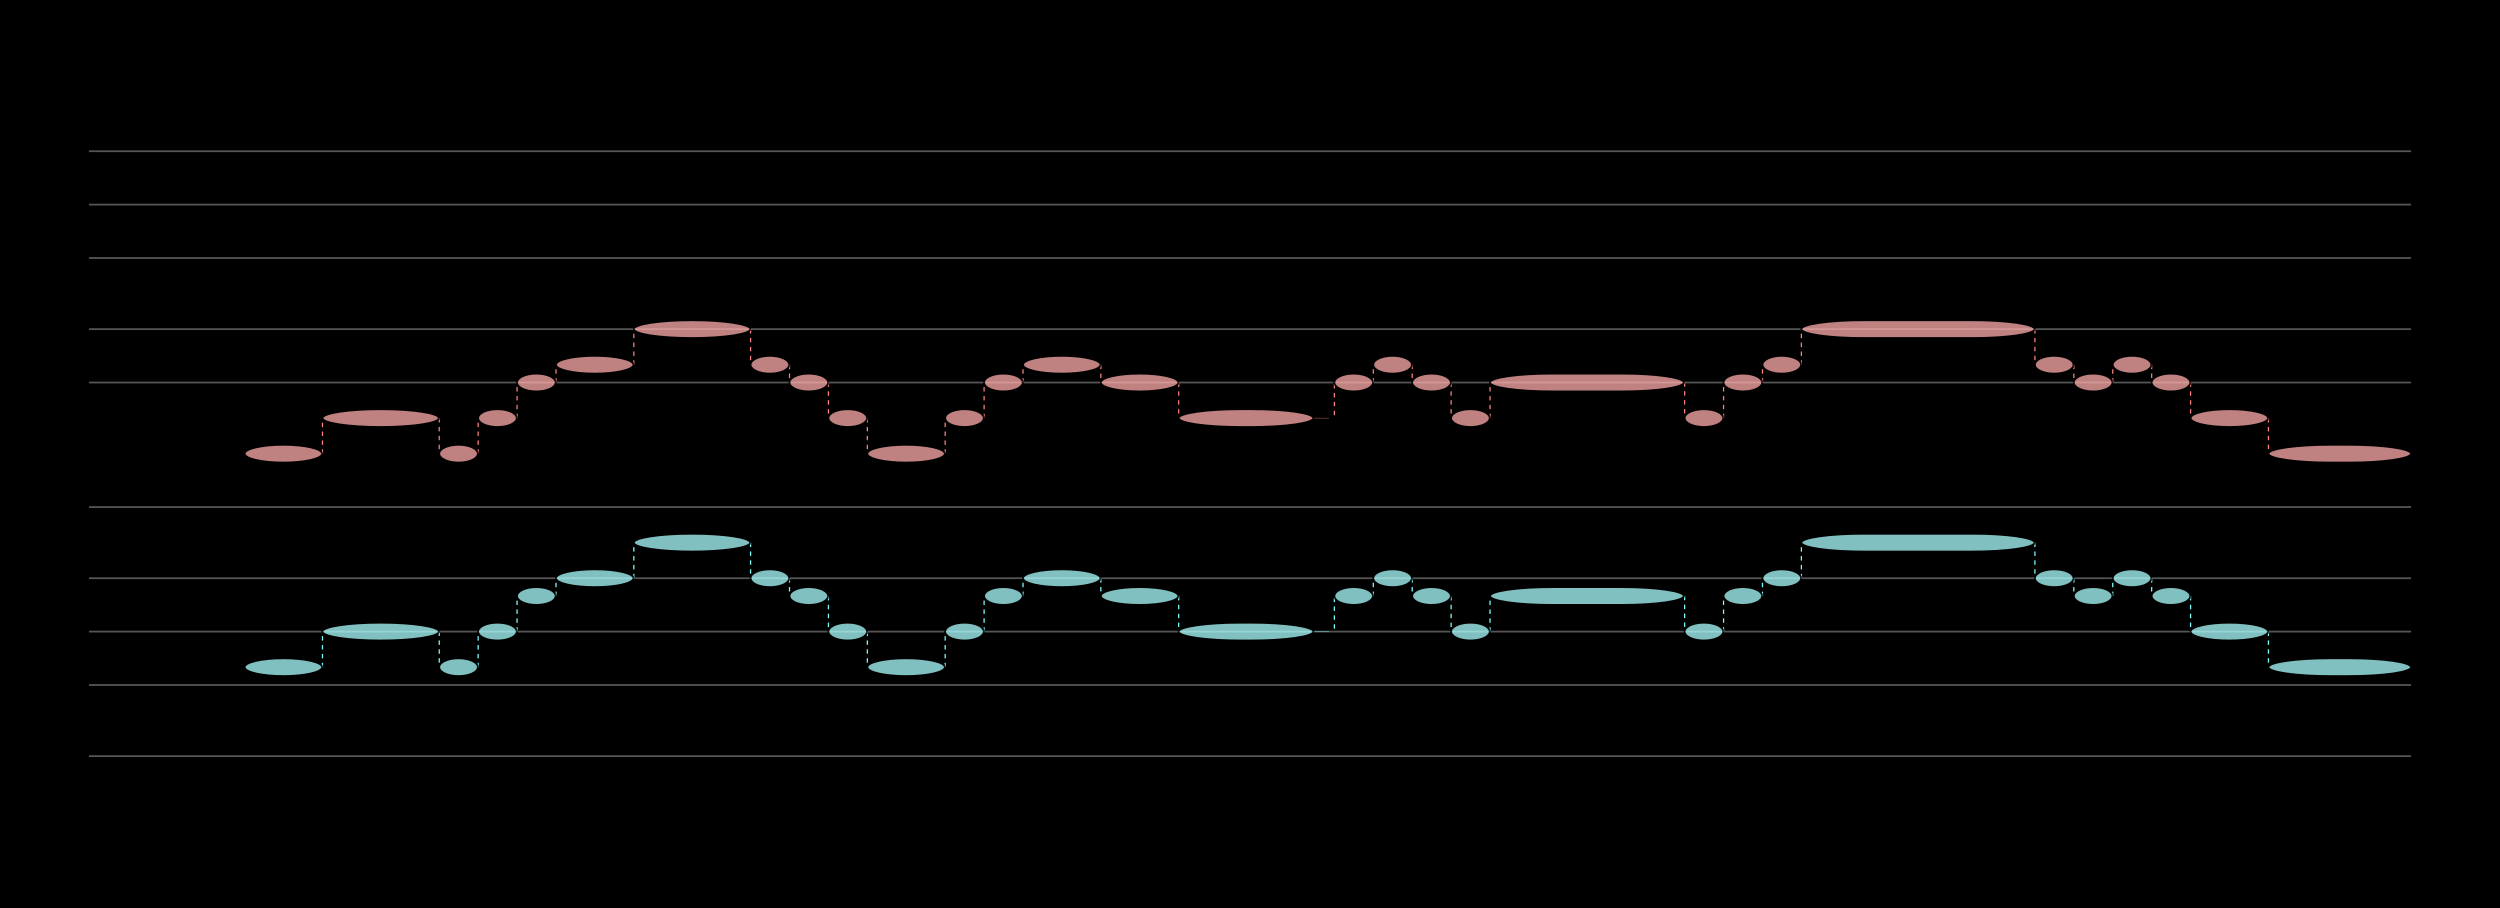
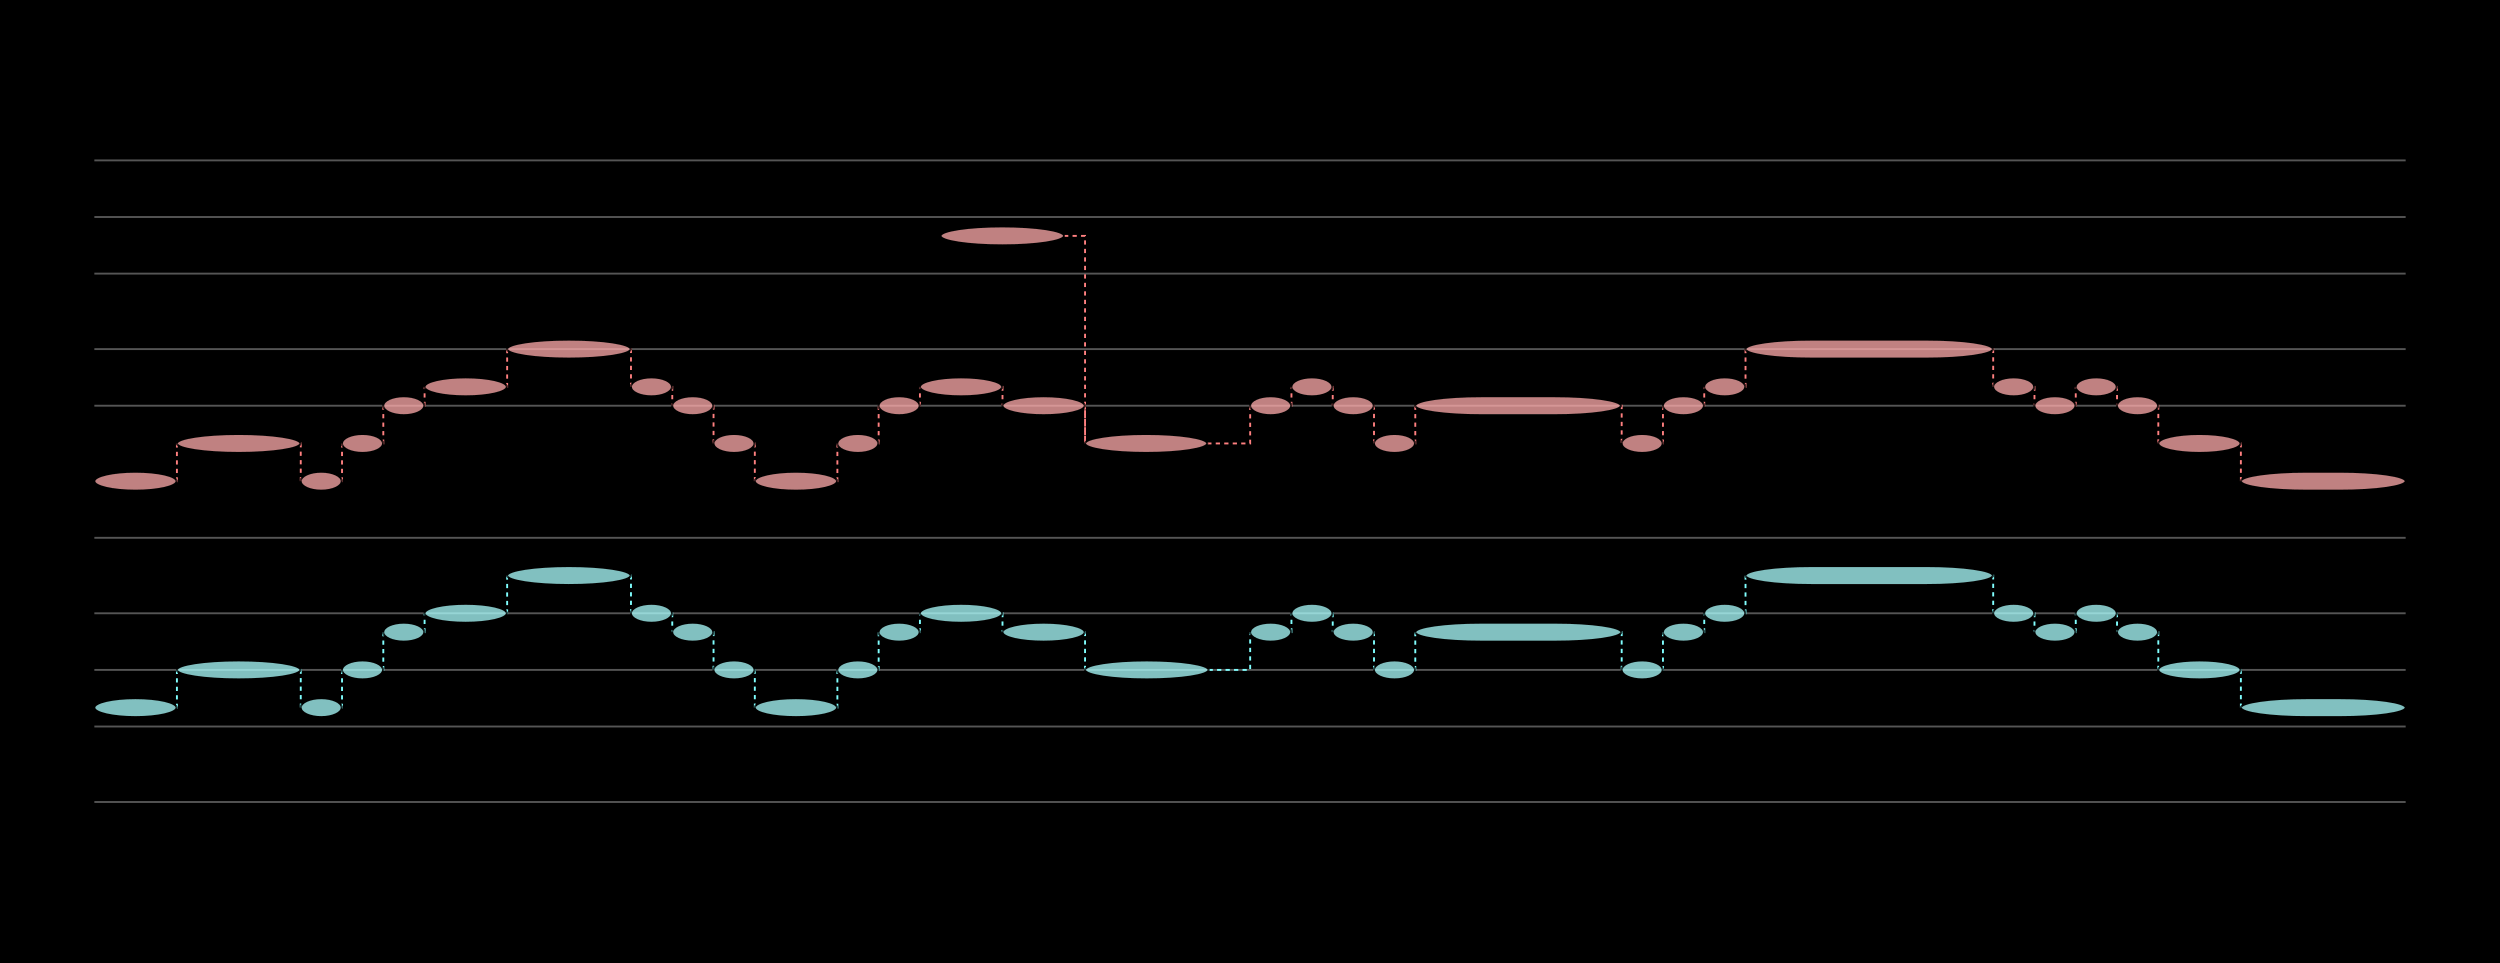
- <svg xmlns="http://www.w3.org/2000/svg" version="1.1" viewPort="0 40 37.29 41" viewBox="-50 -50 1405.16 510" width="1405.16" height="510">
+ <svg xmlns="http://www.w3.org/2000/svg" version="1.1" viewPort="0 40 34.995 41" viewBox="-50 -50 1324.82 510" width="1324.82" height="510">
  <filter id="constantOpacity">
    <feComponentTransfer>
      <feFuncA type="table" tableValues="0 .5 .5" />
    </feComponentTransfer>
  </filter>
  <rect class="background" x="-500%" y="-500%" width="1000%" height="1000%" style="fill:black" />
  <g transform="scale(35, -10) translate(0, -81)">
    <g class="staff-lines" stroke-width="0.1" stroke="#555555">
-       <path d="M0 64.5 L37.29 64.5" />
-       <path d="M0 67.5 L37.29 67.5" />
-       <path d="M0 71.5 L37.29 71.5" />
-       <path d="M0 74.5 L37.29 74.5" />
-       <path d="M0 77.5 L37.29 77.5" />
-       <path d="M0 43.5 L37.29 43.5" />
-       <path d="M0 47.5 L37.29 47.5" />
-       <path d="M0 50.5 L37.29 50.5" />
-       <path d="M0 53.5 L37.29 53.5" />
-       <path d="M0 57.5 L37.29 57.5" />
+       <path d="M0 64.5 L34.995 64.5" />
+       <path d="M0 67.5 L34.995 67.5" />
+       <path d="M0 71.5 L34.995 71.5" />
+       <path d="M0 74.5 L34.995 74.5" />
+       <path d="M0 77.5 L34.995 77.5" />
+       <path d="M0 43.5 L34.995 43.5" />
+       <path d="M0 47.5 L34.995 47.5" />
+       <path d="M0 50.5 L34.995 50.5" />
+       <path d="M0 53.5 L34.995 53.5" />
+       <path d="M0 57.5 L34.995 57.5" />
    </g>
    <g style="stroke-width:1; stroke:black;">
-       <g class="note-lines track-2" fill="none" stroke="hsl(180, 100%, 75%)" stroke-dasharray="0.25" stroke-width="0.02">
-         <path d=" M3.745 48.5 L3.75 48.5 L3.75 50.5" />
-         <path d=" M5.62 50.5 L5.625 50.5 L5.625 48.5" />
-         <path d=" M6.245 48.5 L6.25 48.5 L6.25 50.5" />
-         <path d=" M6.87 50.5 L6.875 50.5 L6.875 52.5" />
-         <path d=" M7.495 52.5 L7.5 52.5 L7.5 53.5" />
-         <path d=" M8.745 53.5 L8.75 53.5 L8.75 55.5" />
-         <path d=" M10.62 55.5 L10.625 55.5 L10.625 53.5" />
-         <path d=" M11.245 53.5 L11.25 53.5 L11.25 52.5" />
-         <path d=" M11.87 52.5 L11.875 52.5 L11.875 50.5" />
-         <path d=" M12.495 50.5 L12.5 50.5 L12.5 48.5" />
-         <path d=" M13.745 48.5 L13.75 48.5 L13.75 50.5" />
-         <path d=" M14.37 50.5 L14.375 50.5 L14.375 52.5" />
-         <path d=" M14.995 52.5 L15 52.5 L15 53.5" />
-         <path d=" M16.245 53.5 L16.25 53.5 L16.25 52.5" />
-         <path d=" M17.495 52.5 L17.5 52.5 L17.5 50.5" />
-         <path d=" M19.663 50.5 L20 50.5 L20 52.5" />
-         <path d=" M20.62 52.5 L20.625 52.5 L20.625 53.5" />
-         <path d=" M21.245 53.5 L21.25 53.5 L21.25 52.5" />
-         <path d=" M21.87 52.5 L21.875 52.5 L21.875 50.5" />
-         <path d=" M22.495 50.5 L22.5 50.5 L22.5 52.5" />
-         <path d=" M25.612 52.5 L25.625 52.5 L25.625 50.5" />
-         <path d=" M26.245 50.5 L26.25 50.5 L26.25 52.5" />
-         <path d=" M26.87 52.5 L26.875 52.5 L26.875 53.5" />
-         <path d=" M27.495 53.5 L27.5 53.5 L27.5 55.5" />
-         <path d=" M31.245 55.5 L31.25 55.5 L31.25 53.5" />
-         <path d=" M31.87 53.5 L31.875 53.5 L31.875 52.5" />
-         <path d=" M32.495 52.5 L32.5 52.5 L32.5 53.5" />
-         <path d=" M33.12 53.5 L33.125 53.5 L33.125 52.5" />
-         <path d=" M33.745 52.5 L33.75 52.5 L33.75 50.5" />
-         <path d=" M34.995 50.5 L35 50.5 L35 48.5" />
-       </g>
-       <g class="note-lines track-1" fill="none" stroke="hsl(0, 100%, 75%)" stroke-dasharray="0.25" stroke-width="0.02">
-         <path d=" M3.745 60.5 L3.75 60.5 L3.75 62.5" />
-         <path d=" M5.62 62.5 L5.625 62.5 L5.625 60.5" />
-         <path d=" M6.245 60.5 L6.25 60.5 L6.25 62.5" />
-         <path d=" M6.87 62.5 L6.875 62.5 L6.875 64.5" />
-         <path d=" M7.495 64.5 L7.5 64.5 L7.5 65.5" />
-         <path d=" M8.745 65.5 L8.75 65.5 L8.75 67.5" />
-         <path d=" M10.62 67.5 L10.625 67.5 L10.625 65.5" />
-         <path d=" M11.245 65.5 L11.25 65.5 L11.25 64.5" />
-         <path d=" M11.87 64.5 L11.875 64.5 L11.875 62.5" />
-         <path d=" M12.495 62.5 L12.5 62.5 L12.5 60.5" />
-         <path d=" M13.745 60.5 L13.75 60.5 L13.75 62.5" />
-         <path d=" M14.37 62.5 L14.375 62.5 L14.375 64.5" />
-         <path d=" M14.995 64.5 L15 64.5 L15 65.5" />
-         <path d=" M16.245 65.5 L16.25 65.5 L16.25 64.5" />
-         <path d=" M17.495 64.5 L17.5 64.5 L17.5 62.5" />
-         <path d=" M19.663 62.5 L20 62.5 L20 64.5" />
-         <path d=" M20.62 64.5 L20.625 64.5 L20.625 65.5" />
-         <path d=" M21.245 65.5 L21.25 65.5 L21.25 64.5" />
-         <path d=" M21.87 64.5 L21.875 64.5 L21.875 62.5" />
-         <path d=" M22.495 62.5 L22.5 62.5 L22.5 64.5" />
-         <path d=" M25.612 64.5 L25.625 64.5 L25.625 62.5" />
-         <path d=" M26.245 62.5 L26.25 62.5 L26.25 64.5" />
-         <path d=" M26.87 64.5 L26.875 64.5 L26.875 65.5" />
-         <path d=" M27.495 65.5 L27.5 65.5 L27.5 67.5" />
-         <path d=" M31.245 67.5 L31.25 67.5 L31.25 65.5" />
-         <path d=" M31.87 65.5 L31.875 65.5 L31.875 64.5" />
-         <path d=" M32.495 64.5 L32.5 64.5 L32.5 65.5" />
-         <path d=" M33.12 65.5 L33.125 65.5 L33.125 64.5" />
-         <path d=" M33.745 64.5 L33.75 64.5 L33.75 62.5" />
-         <path d=" M34.995 62.5 L35 62.5 L35 60.5" />
+       <g class="note-lines track-2" fill="none" stroke="hsl(180, 100%, 75%)" stroke-dasharray="2.25" stroke-width="1">
+         <path vector-effect="non-scaling-stroke" d=" M1.245 48.5 L1.25 48.5 L1.25 50.5" />
+         <path vector-effect="non-scaling-stroke" d=" M3.12 50.5 L3.125 50.5 L3.125 48.5" />
+         <path vector-effect="non-scaling-stroke" d=" M3.745 48.5 L3.75 48.5 L3.75 50.5" />
+         <path vector-effect="non-scaling-stroke" d=" M4.37 50.5 L4.375 50.5 L4.375 52.5" />
+         <path vector-effect="non-scaling-stroke" d=" M4.995 52.5 L5 52.5 L5 53.5" />
+         <path vector-effect="non-scaling-stroke" d=" M6.245 53.5 L6.25 53.5 L6.25 55.5" />
+         <path vector-effect="non-scaling-stroke" d=" M8.12 55.5 L8.125 55.5 L8.125 53.5" />
+         <path vector-effect="non-scaling-stroke" d=" M8.745 53.5 L8.75 53.5 L8.75 52.5" />
+         <path vector-effect="non-scaling-stroke" d=" M9.37 52.5 L9.375 52.5 L9.375 50.5" />
+         <path vector-effect="non-scaling-stroke" d=" M9.995 50.5 L10 50.5 L10 48.5" />
+         <path vector-effect="non-scaling-stroke" d=" M11.245 48.5 L11.25 48.5 L11.25 50.5" />
+         <path vector-effect="non-scaling-stroke" d=" M11.87 50.5 L11.875 50.5 L11.875 52.5" />
+         <path vector-effect="non-scaling-stroke" d=" M12.495 52.5 L12.5 52.5 L12.5 53.5" />
+         <path vector-effect="non-scaling-stroke" d=" M13.745 53.5 L13.75 53.5 L13.75 52.5" />
+         <path vector-effect="non-scaling-stroke" d=" M14.995 52.5 L15 52.5 L15 50.5" />
+         <path vector-effect="non-scaling-stroke" d=" M16.87 50.5 L17.5 50.5 L17.5 52.5" />
+         <path vector-effect="non-scaling-stroke" d=" M18.12 52.5 L18.125 52.5 L18.125 53.5" />
+         <path vector-effect="non-scaling-stroke" d=" M18.745 53.5 L18.75 53.5 L18.75 52.5" />
+         <path vector-effect="non-scaling-stroke" d=" M19.37 52.5 L19.375 52.5 L19.375 50.5" />
+         <path vector-effect="non-scaling-stroke" d=" M19.995 50.5 L20 50.5 L20 52.5" />
+         <path vector-effect="non-scaling-stroke" d=" M23.12 52.5 L23.125 52.5 L23.125 50.5" />
+         <path vector-effect="non-scaling-stroke" d=" M23.745 50.5 L23.75 50.5 L23.75 52.5" />
+         <path vector-effect="non-scaling-stroke" d=" M24.37 52.5 L24.375 52.5 L24.375 53.5" />
+         <path vector-effect="non-scaling-stroke" d=" M24.995 53.5 L25 53.5 L25 55.5" />
+         <path vector-effect="non-scaling-stroke" d=" M28.745 55.5 L28.75 55.5 L28.75 53.5" />
+         <path vector-effect="non-scaling-stroke" d=" M29.37 53.5 L29.375 53.5 L29.375 52.5" />
+         <path vector-effect="non-scaling-stroke" d=" M29.995 52.5 L30 52.5 L30 53.5" />
+         <path vector-effect="non-scaling-stroke" d=" M30.62 53.5 L30.625 53.5 L30.625 52.5" />
+         <path vector-effect="non-scaling-stroke" d=" M31.245 52.5 L31.25 52.5 L31.25 50.5" />
+         <path vector-effect="non-scaling-stroke" d=" M32.495 50.5 L32.5 50.5 L32.5 48.5" />
+       </g>
+       <g class="note-lines track-1" fill="none" stroke="hsl(0, 100%, 75%)" stroke-dasharray="2.25" stroke-width="1">
+         <path vector-effect="non-scaling-stroke" d=" M1.245 60.5 L1.25 60.5 L1.25 62.5" />
+         <path vector-effect="non-scaling-stroke" d=" M3.12 62.5 L3.125 62.5 L3.125 60.5" />
+         <path vector-effect="non-scaling-stroke" d=" M3.745 60.5 L3.75 60.5 L3.75 62.5" />
+         <path vector-effect="non-scaling-stroke" d=" M4.37 62.5 L4.375 62.5 L4.375 64.5" />
+         <path vector-effect="non-scaling-stroke" d=" M4.995 64.5 L5 64.5 L5 65.5" />
+         <path vector-effect="non-scaling-stroke" d=" M6.245 65.5 L6.25 65.5 L6.25 67.5" />
+         <path vector-effect="non-scaling-stroke" d=" M8.12 67.5 L8.125 67.5 L8.125 65.5" />
+         <path vector-effect="non-scaling-stroke" d=" M8.745 65.5 L8.75 65.5 L8.75 64.5" />
+         <path vector-effect="non-scaling-stroke" d=" M9.37 64.5 L9.375 64.5 L9.375 62.5" />
+         <path vector-effect="non-scaling-stroke" d=" M9.995 62.5 L10 62.5 L10 60.5" />
+         <path vector-effect="non-scaling-stroke" d=" M11.245 60.5 L11.25 60.5 L11.25 62.5" />
+         <path vector-effect="non-scaling-stroke" d=" M11.87 62.5 L11.875 62.5 L11.875 64.5" />
+         <path vector-effect="non-scaling-stroke" d=" M12.495 64.5 L12.5 64.5 L12.5 65.5" />
+         <path vector-effect="non-scaling-stroke" d=" M13.745 65.5 L13.75 65.5 L13.75 64.5" />
+         <path vector-effect="non-scaling-stroke" d=" M14.682 73.5 L15 73.5 L15 62.5" />
+         <path vector-effect="non-scaling-stroke" d=" M14.995 64.5 L15 64.5 L15 62.5" />
+         <path vector-effect="non-scaling-stroke" d=" M16.85 62.5 L17.5 62.5 L17.5 64.5" />
+         <path vector-effect="non-scaling-stroke" d=" M18.12 64.5 L18.125 64.5 L18.125 65.5" />
+         <path vector-effect="non-scaling-stroke" d=" M18.745 65.5 L18.75 65.5 L18.75 64.5" />
+         <path vector-effect="non-scaling-stroke" d=" M19.37 64.5 L19.375 64.5 L19.375 62.5" />
+         <path vector-effect="non-scaling-stroke" d=" M19.995 62.5 L20 62.5 L20 64.5" />
+         <path vector-effect="non-scaling-stroke" d=" M23.112 64.5 L23.125 64.5 L23.125 62.5" />
+         <path vector-effect="non-scaling-stroke" d=" M23.745 62.5 L23.75 62.5 L23.75 64.5" />
+         <path vector-effect="non-scaling-stroke" d=" M24.37 64.5 L24.375 64.5 L24.375 65.5" />
+         <path vector-effect="non-scaling-stroke" d=" M24.995 65.5 L25 65.5 L25 67.5" />
+         <path vector-effect="non-scaling-stroke" d=" M28.745 67.5 L28.75 67.5 L28.75 65.5" />
+         <path vector-effect="non-scaling-stroke" d=" M29.37 65.5 L29.375 65.5 L29.375 64.5" />
+         <path vector-effect="non-scaling-stroke" d=" M29.995 64.5 L30 64.5 L30 65.5" />
+         <path vector-effect="non-scaling-stroke" d=" M30.62 65.5 L30.625 65.5 L30.625 64.5" />
+         <path vector-effect="non-scaling-stroke" d=" M31.245 64.5 L31.25 64.5 L31.25 62.5" />
+         <path vector-effect="non-scaling-stroke" d=" M32.495 62.5 L32.5 62.5 L32.5 60.5" />
      </g>
      <g opacity="0.5" class="note-backdrops track-2" style="fill:white;">
-         <rect vector-effect="non-scaling-stroke" class="note key-48 ont-2d500 offt-3d745 minima" rx="1" ry="1" x="2.5" y="48" width="1.245" height="1" />
-         <rect vector-effect="non-scaling-stroke" class="note key-50 ont-3d750 offt-5d620" rx="1" ry="1" x="3.75" y="50" width="1.87" height="1" />
-         <rect vector-effect="non-scaling-stroke" class="note key-48 ont-5d625 offt-6d245 minima" rx="1" ry="1" x="5.625" y="48" width="0.62" height="1" />
-         <rect vector-effect="non-scaling-stroke" class="note key-50 ont-6d250 offt-6d870" rx="1" ry="1" x="6.25" y="50" width="0.62" height="1" />
-         <rect vector-effect="non-scaling-stroke" class="note key-52 ont-6d875 offt-7d495" rx="1" ry="1" x="6.875" y="52" width="0.62" height="1" />
-         <rect vector-effect="non-scaling-stroke" class="note key-53 ont-7d500 offt-8d745" rx="1" ry="1" x="7.5" y="53" width="1.245" height="1" />
-         <rect vector-effect="non-scaling-stroke" class="note key-55 ont-8d750 offt-10d620 maxima" rx="1" ry="1" x="8.75" y="55" width="1.87" height="1" />
-         <rect vector-effect="non-scaling-stroke" class="note key-53 ont-10d625 offt-11d245" rx="1" ry="1" x="10.625" y="53" width="0.62" height="1" />
-         <rect vector-effect="non-scaling-stroke" class="note key-52 ont-11d250 offt-11d870" rx="1" ry="1" x="11.25" y="52" width="0.62" height="1" />
-         <rect vector-effect="non-scaling-stroke" class="note key-50 ont-11d875 offt-12d495" rx="1" ry="1" x="11.875" y="50" width="0.62" height="1" />
-         <rect vector-effect="non-scaling-stroke" class="note key-48 ont-12d500 offt-13d745 minima" rx="1" ry="1" x="12.5" y="48" width="1.245" height="1" />
-         <rect vector-effect="non-scaling-stroke" class="note key-50 ont-13d750 offt-14d370" rx="1" ry="1" x="13.75" y="50" width="0.62" height="1" />
-         <rect vector-effect="non-scaling-stroke" class="note key-52 ont-14d375 offt-14d995" rx="1" ry="1" x="14.375" y="52" width="0.62" height="1" />
-         <rect vector-effect="non-scaling-stroke" class="note key-53 ont-15d000 offt-16d245" rx="1" ry="1" x="15" y="53" width="1.245" height="1" />
-         <rect vector-effect="non-scaling-stroke" class="note key-52 ont-16d250 offt-17d495" rx="1" ry="1" x="16.25" y="52" width="1.245" height="1" />
-         <rect vector-effect="non-scaling-stroke" class="note key-50 ont-17d500 offt-19d663" rx="1" ry="1" x="17.5" y="50" width="2.163" height="1" />
-         <rect vector-effect="non-scaling-stroke" class="note key-52 ont-20d000 offt-20d620" rx="1" ry="1" x="20" y="52" width="0.62" height="1" />
-         <rect vector-effect="non-scaling-stroke" class="note key-53 ont-20d625 offt-21d245" rx="1" ry="1" x="20.625" y="53" width="0.62" height="1" />
-         <rect vector-effect="non-scaling-stroke" class="note key-52 ont-21d250 offt-21d870" rx="1" ry="1" x="21.25" y="52" width="0.62" height="1" />
-         <rect vector-effect="non-scaling-stroke" class="note key-50 ont-21d875 offt-22d495" rx="1" ry="1" x="21.875" y="50" width="0.62" height="1" />
-         <rect vector-effect="non-scaling-stroke" class="note key-52 ont-22d500 offt-25d612" rx="1" ry="1" x="22.5" y="52" width="3.112" height="1" />
-         <rect vector-effect="non-scaling-stroke" class="note key-50 ont-25d625 offt-26d245" rx="1" ry="1" x="25.625" y="50" width="0.62" height="1" />
-         <rect vector-effect="non-scaling-stroke" class="note key-52 ont-26d250 offt-26d870" rx="1" ry="1" x="26.25" y="52" width="0.62" height="1" />
-         <rect vector-effect="non-scaling-stroke" class="note key-53 ont-26d875 offt-27d495" rx="1" ry="1" x="26.875" y="53" width="0.62" height="1" />
-         <rect vector-effect="non-scaling-stroke" class="note key-55 ont-27d500 offt-31d245 maxima" rx="1" ry="1" x="27.5" y="55" width="3.745" height="1" />
-         <rect vector-effect="non-scaling-stroke" class="note key-53 ont-31d250 offt-31d870" rx="1" ry="1" x="31.25" y="53" width="0.62" height="1" />
-         <rect vector-effect="non-scaling-stroke" class="note key-52 ont-31d875 offt-32d495" rx="1" ry="1" x="31.875" y="52" width="0.62" height="1" />
-         <rect vector-effect="non-scaling-stroke" class="note key-53 ont-32d500 offt-33d120" rx="1" ry="1" x="32.5" y="53" width="0.62" height="1" />
-         <rect vector-effect="non-scaling-stroke" class="note key-52 ont-33d125 offt-33d745" rx="1" ry="1" x="33.125" y="52" width="0.62" height="1" />
-         <rect vector-effect="non-scaling-stroke" class="note key-50 ont-33d750 offt-34d995" rx="1" ry="1" x="33.75" y="50" width="1.245" height="1" />
-         <rect vector-effect="non-scaling-stroke" class="note key-48 ont-35d000 offt-37d290 minima" rx="1" ry="1" x="35" y="48" width="2.29" height="1" />
+         <g class="note key-48 ont-0d000 offt-1d245 minima">
+           <rect vector-effect="non-scaling-stroke" rx="1" ry="1" x="0" y="48" width="1.245" height="1" />
+         </g>
+         <g class="note key-50 ont-1d250 offt-3d120">
+           <rect vector-effect="non-scaling-stroke" rx="1" ry="1" x="1.25" y="50" width="1.87" height="1" />
+         </g>
+         <g class="note key-48 ont-3d125 offt-3d745 minima">
+           <rect vector-effect="non-scaling-stroke" rx="1" ry="1" x="3.125" y="48" width="0.62" height="1" />
+         </g>
+         <g class="note key-50 ont-3d750 offt-4d370">
+           <rect vector-effect="non-scaling-stroke" rx="1" ry="1" x="3.75" y="50" width="0.62" height="1" />
+         </g>
+         <g class="note key-52 ont-4d375 offt-4d995">
+           <rect vector-effect="non-scaling-stroke" rx="1" ry="1" x="4.375" y="52" width="0.62" height="1" />
+         </g>
+         <g class="note key-53 ont-5d000 offt-6d245">
+           <rect vector-effect="non-scaling-stroke" rx="1" ry="1" x="5" y="53" width="1.245" height="1" />
+         </g>
+         <g class="note key-55 ont-6d250 offt-8d120 maxima">
+           <rect vector-effect="non-scaling-stroke" rx="1" ry="1" x="6.25" y="55" width="1.87" height="1" />
+         </g>
+         <g class="note key-53 ont-8d125 offt-8d745">
+           <rect vector-effect="non-scaling-stroke" rx="1" ry="1" x="8.125" y="53" width="0.62" height="1" />
+         </g>
+         <g class="note key-52 ont-8d750 offt-9d370">
+           <rect vector-effect="non-scaling-stroke" rx="1" ry="1" x="8.75" y="52" width="0.62" height="1" />
+         </g>
+         <g class="note key-50 ont-9d375 offt-9d995">
+           <rect vector-effect="non-scaling-stroke" rx="1" ry="1" x="9.375" y="50" width="0.62" height="1" />
+         </g>
+         <g class="note key-48 ont-10d000 offt-11d245 minima">
+           <rect vector-effect="non-scaling-stroke" rx="1" ry="1" x="10" y="48" width="1.245" height="1" />
+         </g>
+         <g class="note key-50 ont-11d250 offt-11d870">
+           <rect vector-effect="non-scaling-stroke" rx="1" ry="1" x="11.25" y="50" width="0.62" height="1" />
+         </g>
+         <g class="note key-52 ont-11d875 offt-12d495">
+           <rect vector-effect="non-scaling-stroke" rx="1" ry="1" x="11.875" y="52" width="0.62" height="1" />
+         </g>
+         <g class="note key-53 ont-12d500 offt-13d745">
+           <rect vector-effect="non-scaling-stroke" rx="1" ry="1" x="12.5" y="53" width="1.245" height="1" />
+         </g>
+         <g class="note key-52 ont-13d750 offt-14d995">
+           <rect vector-effect="non-scaling-stroke" rx="1" ry="1" x="13.75" y="52" width="1.245" height="1" />
+         </g>
+         <g class="note key-50 ont-15d000 offt-16d870">
+           <rect vector-effect="non-scaling-stroke" rx="1" ry="1" x="15" y="50" width="1.87" height="1" />
+         </g>
+         <g class="note key-52 ont-17d500 offt-18d120">
+           <rect vector-effect="non-scaling-stroke" rx="1" ry="1" x="17.5" y="52" width="0.62" height="1" />
+         </g>
+         <g class="note key-53 ont-18d125 offt-18d745">
+           <rect vector-effect="non-scaling-stroke" rx="1" ry="1" x="18.125" y="53" width="0.62" height="1" />
+         </g>
+         <g class="note key-52 ont-18d750 offt-19d370">
+           <rect vector-effect="non-scaling-stroke" rx="1" ry="1" x="18.75" y="52" width="0.62" height="1" />
+         </g>
+         <g class="note key-50 ont-19d375 offt-19d995">
+           <rect vector-effect="non-scaling-stroke" rx="1" ry="1" x="19.375" y="50" width="0.62" height="1" />
+         </g>
+         <g class="note key-52 ont-20d000 offt-23d120">
+           <rect vector-effect="non-scaling-stroke" rx="1" ry="1" x="20" y="52" width="3.12" height="1" />
+         </g>
+         <g class="note key-50 ont-23d125 offt-23d745">
+           <rect vector-effect="non-scaling-stroke" rx="1" ry="1" x="23.125" y="50" width="0.62" height="1" />
+         </g>
+         <g class="note key-52 ont-23d750 offt-24d370">
+           <rect vector-effect="non-scaling-stroke" rx="1" ry="1" x="23.75" y="52" width="0.62" height="1" />
+         </g>
+         <g class="note key-53 ont-24d375 offt-24d995">
+           <rect vector-effect="non-scaling-stroke" rx="1" ry="1" x="24.375" y="53" width="0.62" height="1" />
+         </g>
+         <g class="note key-55 ont-25d000 offt-28d745 maxima">
+           <rect vector-effect="non-scaling-stroke" rx="1" ry="1" x="25" y="55" width="3.745" height="1" />
+         </g>
+         <g class="note key-53 ont-28d750 offt-29d370">
+           <rect vector-effect="non-scaling-stroke" rx="1" ry="1" x="28.75" y="53" width="0.62" height="1" />
+         </g>
+         <g class="note key-52 ont-29d375 offt-29d995">
+           <rect vector-effect="non-scaling-stroke" rx="1" ry="1" x="29.375" y="52" width="0.62" height="1" />
+         </g>
+         <g class="note key-53 ont-30d000 offt-30d620">
+           <rect vector-effect="non-scaling-stroke" rx="1" ry="1" x="30" y="53" width="0.62" height="1" />
+         </g>
+         <g class="note key-52 ont-30d625 offt-31d245">
+           <rect vector-effect="non-scaling-stroke" rx="1" ry="1" x="30.625" y="52" width="0.62" height="1" />
+         </g>
+         <g class="note key-50 ont-31d250 offt-32d495">
+           <rect vector-effect="non-scaling-stroke" rx="1" ry="1" x="31.25" y="50" width="1.245" height="1" />
+         </g>
+         <g class="note key-48 ont-32d500 offt-34d995 minima">
+           <rect vector-effect="non-scaling-stroke" rx="1" ry="1" x="32.5" y="48" width="2.495" height="1" />
+         </g>
      </g>
      <g opacity="0.5" class="note-backdrops track-1" style="fill:white;">
-         <rect vector-effect="non-scaling-stroke" class="note key-60 ont-2d500 offt-3d745 minima" rx="1" ry="1" x="2.5" y="60" width="1.245" height="1" />
-         <rect vector-effect="non-scaling-stroke" class="note key-62 ont-3d750 offt-5d620" rx="1" ry="1" x="3.75" y="62" width="1.87" height="1" />
-         <rect vector-effect="non-scaling-stroke" class="note key-60 ont-5d625 offt-6d245 minima" rx="1" ry="1" x="5.625" y="60" width="0.62" height="1" />
-         <rect vector-effect="non-scaling-stroke" class="note key-62 ont-6d250 offt-6d870" rx="1" ry="1" x="6.25" y="62" width="0.62" height="1" />
-         <rect vector-effect="non-scaling-stroke" class="note key-64 ont-6d875 offt-7d495" rx="1" ry="1" x="6.875" y="64" width="0.62" height="1" />
-         <rect vector-effect="non-scaling-stroke" class="note key-65 ont-7d500 offt-8d745" rx="1" ry="1" x="7.5" y="65" width="1.245" height="1" />
-         <rect vector-effect="non-scaling-stroke" class="note key-67 ont-8d750 offt-10d620 maxima" rx="1" ry="1" x="8.75" y="67" width="1.87" height="1" />
-         <rect vector-effect="non-scaling-stroke" class="note key-65 ont-10d625 offt-11d245" rx="1" ry="1" x="10.625" y="65" width="0.62" height="1" />
-         <rect vector-effect="non-scaling-stroke" class="note key-64 ont-11d250 offt-11d870" rx="1" ry="1" x="11.25" y="64" width="0.62" height="1" />
-         <rect vector-effect="non-scaling-stroke" class="note key-62 ont-11d875 offt-12d495" rx="1" ry="1" x="11.875" y="62" width="0.62" height="1" />
-         <rect vector-effect="non-scaling-stroke" class="note key-60 ont-12d500 offt-13d745 minima" rx="1" ry="1" x="12.5" y="60" width="1.245" height="1" />
-         <rect vector-effect="non-scaling-stroke" class="note key-62 ont-13d750 offt-14d370" rx="1" ry="1" x="13.75" y="62" width="0.62" height="1" />
-         <rect vector-effect="non-scaling-stroke" class="note key-64 ont-14d375 offt-14d995" rx="1" ry="1" x="14.375" y="64" width="0.62" height="1" />
-         <rect vector-effect="non-scaling-stroke" class="note key-65 ont-15d000 offt-16d245" rx="1" ry="1" x="15" y="65" width="1.245" height="1" />
-         <rect vector-effect="non-scaling-stroke" class="note key-64 ont-16d250 offt-17d495" rx="1" ry="1" x="16.25" y="64" width="1.245" height="1" />
-         <rect vector-effect="non-scaling-stroke" class="note key-62 ont-17d500 offt-19d663" rx="1" ry="1" x="17.5" y="62" width="2.163" height="1" />
-         <rect vector-effect="non-scaling-stroke" class="note key-64 ont-20d000 offt-20d620" rx="1" ry="1" x="20" y="64" width="0.62" height="1" />
-         <rect vector-effect="non-scaling-stroke" class="note key-65 ont-20d625 offt-21d245" rx="1" ry="1" x="20.625" y="65" width="0.62" height="1" />
-         <rect vector-effect="non-scaling-stroke" class="note key-64 ont-21d250 offt-21d870" rx="1" ry="1" x="21.25" y="64" width="0.62" height="1" />
-         <rect vector-effect="non-scaling-stroke" class="note key-62 ont-21d875 offt-22d495" rx="1" ry="1" x="21.875" y="62" width="0.62" height="1" />
-         <rect vector-effect="non-scaling-stroke" class="note key-64 ont-22d500 offt-25d612" rx="1" ry="1" x="22.5" y="64" width="3.112" height="1" />
-         <rect vector-effect="non-scaling-stroke" class="note key-62 ont-25d625 offt-26d245" rx="1" ry="1" x="25.625" y="62" width="0.62" height="1" />
-         <rect vector-effect="non-scaling-stroke" class="note key-64 ont-26d250 offt-26d870" rx="1" ry="1" x="26.25" y="64" width="0.62" height="1" />
-         <rect vector-effect="non-scaling-stroke" class="note key-65 ont-26d875 offt-27d495" rx="1" ry="1" x="26.875" y="65" width="0.62" height="1" />
-         <rect vector-effect="non-scaling-stroke" class="note key-67 ont-27d500 offt-31d245 maxima" rx="1" ry="1" x="27.5" y="67" width="3.745" height="1" />
-         <rect vector-effect="non-scaling-stroke" class="note key-65 ont-31d250 offt-31d870" rx="1" ry="1" x="31.25" y="65" width="0.62" height="1" />
-         <rect vector-effect="non-scaling-stroke" class="note key-64 ont-31d875 offt-32d495" rx="1" ry="1" x="31.875" y="64" width="0.62" height="1" />
-         <rect vector-effect="non-scaling-stroke" class="note key-65 ont-32d500 offt-33d120" rx="1" ry="1" x="32.5" y="65" width="0.62" height="1" />
-         <rect vector-effect="non-scaling-stroke" class="note key-64 ont-33d125 offt-33d745" rx="1" ry="1" x="33.125" y="64" width="0.62" height="1" />
-         <rect vector-effect="non-scaling-stroke" class="note key-62 ont-33d750 offt-34d995" rx="1" ry="1" x="33.75" y="62" width="1.245" height="1" />
-         <rect vector-effect="non-scaling-stroke" class="note key-60 ont-35d000 offt-37d290 minima" rx="1" ry="1" x="35" y="60" width="2.29" height="1" />
+         <g class="note key-60 ont-0d000 offt-1d245 minima">
+           <rect vector-effect="non-scaling-stroke" rx="1" ry="1" x="0" y="60" width="1.245" height="1" />
+         </g>
+         <g class="note key-62 ont-1d250 offt-3d120">
+           <rect vector-effect="non-scaling-stroke" rx="1" ry="1" x="1.25" y="62" width="1.87" height="1" />
+         </g>
+         <g class="note key-60 ont-3d125 offt-3d745 minima">
+           <rect vector-effect="non-scaling-stroke" rx="1" ry="1" x="3.125" y="60" width="0.62" height="1" />
+         </g>
+         <g class="note key-62 ont-3d750 offt-4d370">
+           <rect vector-effect="non-scaling-stroke" rx="1" ry="1" x="3.75" y="62" width="0.62" height="1" />
+         </g>
+         <g class="note key-64 ont-4d375 offt-4d995">
+           <rect vector-effect="non-scaling-stroke" rx="1" ry="1" x="4.375" y="64" width="0.62" height="1" />
+         </g>
+         <g class="note key-65 ont-5d000 offt-6d245">
+           <rect vector-effect="non-scaling-stroke" rx="1" ry="1" x="5" y="65" width="1.245" height="1" />
+         </g>
+         <g class="note key-67 ont-6d250 offt-8d120">
+           <rect vector-effect="non-scaling-stroke" rx="1" ry="1" x="6.25" y="67" width="1.87" height="1" />
+         </g>
+         <g class="note key-65 ont-8d125 offt-8d745">
+           <rect vector-effect="non-scaling-stroke" rx="1" ry="1" x="8.125" y="65" width="0.62" height="1" />
+         </g>
+         <g class="note key-64 ont-8d750 offt-9d370">
+           <rect vector-effect="non-scaling-stroke" rx="1" ry="1" x="8.75" y="64" width="0.62" height="1" />
+         </g>
+         <g class="note key-62 ont-9d375 offt-9d995">
+           <rect vector-effect="non-scaling-stroke" rx="1" ry="1" x="9.375" y="62" width="0.62" height="1" />
+         </g>
+         <g class="note key-60 ont-10d000 offt-11d245 minima">
+           <rect vector-effect="non-scaling-stroke" rx="1" ry="1" x="10" y="60" width="1.245" height="1" />
+         </g>
+         <g class="note key-62 ont-11d250 offt-11d870">
+           <rect vector-effect="non-scaling-stroke" rx="1" ry="1" x="11.25" y="62" width="0.62" height="1" />
+         </g>
+         <g class="note key-64 ont-11d875 offt-12d495">
+           <rect vector-effect="non-scaling-stroke" rx="1" ry="1" x="11.875" y="64" width="0.62" height="1" />
+         </g>
+         <g class="note key-65 ont-12d500 offt-13d745">
+           <rect vector-effect="non-scaling-stroke" rx="1" ry="1" x="12.5" y="65" width="1.245" height="1" />
+         </g>
+         <g class="note key-73 ont-12d813 offt-14d682 maxima">
+           <rect vector-effect="non-scaling-stroke" rx="1" ry="1" x="12.812" y="73" width="1.87" height="1" />
+         </g>
+         <g class="note key-64 ont-13d750 offt-14d995">
+           <rect vector-effect="non-scaling-stroke" rx="1" ry="1" x="13.75" y="64" width="1.245" height="1" />
+         </g>
+         <g class="note key-62 ont-15d000 offt-16d850">
+           <rect vector-effect="non-scaling-stroke" rx="1" ry="1" x="15" y="62" width="1.85" height="1" />
+         </g>
+         <g class="note key-64 ont-17d500 offt-18d120">
+           <rect vector-effect="non-scaling-stroke" rx="1" ry="1" x="17.5" y="64" width="0.62" height="1" />
+         </g>
+         <g class="note key-65 ont-18d125 offt-18d745">
+           <rect vector-effect="non-scaling-stroke" rx="1" ry="1" x="18.125" y="65" width="0.62" height="1" />
+         </g>
+         <g class="note key-64 ont-18d750 offt-19d370">
+           <rect vector-effect="non-scaling-stroke" rx="1" ry="1" x="18.75" y="64" width="0.62" height="1" />
+         </g>
+         <g class="note key-62 ont-19d375 offt-19d995">
+           <rect vector-effect="non-scaling-stroke" rx="1" ry="1" x="19.375" y="62" width="0.62" height="1" />
+         </g>
+         <g class="note key-64 ont-20d000 offt-23d112">
+           <rect vector-effect="non-scaling-stroke" rx="1" ry="1" x="20" y="64" width="3.112" height="1" />
+         </g>
+         <g class="note key-62 ont-23d125 offt-23d745">
+           <rect vector-effect="non-scaling-stroke" rx="1" ry="1" x="23.125" y="62" width="0.62" height="1" />
+         </g>
+         <g class="note key-64 ont-23d750 offt-24d370">
+           <rect vector-effect="non-scaling-stroke" rx="1" ry="1" x="23.75" y="64" width="0.62" height="1" />
+         </g>
+         <g class="note key-65 ont-24d375 offt-24d995">
+           <rect vector-effect="non-scaling-stroke" rx="1" ry="1" x="24.375" y="65" width="0.62" height="1" />
+         </g>
+         <g class="note key-67 ont-25d000 offt-28d745">
+           <rect vector-effect="non-scaling-stroke" rx="1" ry="1" x="25" y="67" width="3.745" height="1" />
+         </g>
+         <g class="note key-65 ont-28d750 offt-29d370">
+           <rect vector-effect="non-scaling-stroke" rx="1" ry="1" x="28.75" y="65" width="0.62" height="1" />
+         </g>
+         <g class="note key-64 ont-29d375 offt-29d995">
+           <rect vector-effect="non-scaling-stroke" rx="1" ry="1" x="29.375" y="64" width="0.62" height="1" />
+         </g>
+         <g class="note key-65 ont-30d000 offt-30d620">
+           <rect vector-effect="non-scaling-stroke" rx="1" ry="1" x="30" y="65" width="0.62" height="1" />
+         </g>
+         <g class="note key-64 ont-30d625 offt-31d245">
+           <rect vector-effect="non-scaling-stroke" rx="1" ry="1" x="30.625" y="64" width="0.62" height="1" />
+         </g>
+         <g class="note key-62 ont-31d250 offt-32d495">
+           <rect vector-effect="non-scaling-stroke" rx="1" ry="1" x="31.25" y="62" width="1.245" height="1" />
+         </g>
+         <g class="note key-60 ont-32d500 offt-34d995 minima">
+           <rect vector-effect="non-scaling-stroke" rx="1" ry="1" x="32.5" y="60" width="2.495" height="1" />
+         </g>
      </g>
      <g class="track-2" filter="url(#constantOpacity)" style="opacity:1; fill:hsl(180, 100%, 75%);">
-         <rect vector-effect="non-scaling-stroke" class="note key-48 ont-2d500 offt-3d745 minima" rx="1" ry="1" x="2.5" y="48" width="1.245" height="1" />
-         <rect vector-effect="non-scaling-stroke" class="note key-50 ont-3d750 offt-5d620" rx="1" ry="1" x="3.75" y="50" width="1.87" height="1" />
-         <rect vector-effect="non-scaling-stroke" class="note key-48 ont-5d625 offt-6d245 minima" rx="1" ry="1" x="5.625" y="48" width="0.62" height="1" />
-         <rect vector-effect="non-scaling-stroke" class="note key-50 ont-6d250 offt-6d870" rx="1" ry="1" x="6.25" y="50" width="0.62" height="1" />
-         <rect vector-effect="non-scaling-stroke" class="note key-52 ont-6d875 offt-7d495" rx="1" ry="1" x="6.875" y="52" width="0.62" height="1" />
-         <rect vector-effect="non-scaling-stroke" class="note key-53 ont-7d500 offt-8d745" rx="1" ry="1" x="7.5" y="53" width="1.245" height="1" />
-         <rect vector-effect="non-scaling-stroke" class="note key-55 ont-8d750 offt-10d620 maxima" rx="1" ry="1" x="8.75" y="55" width="1.87" height="1" />
-         <rect vector-effect="non-scaling-stroke" class="note key-53 ont-10d625 offt-11d245" rx="1" ry="1" x="10.625" y="53" width="0.62" height="1" />
-         <rect vector-effect="non-scaling-stroke" class="note key-52 ont-11d250 offt-11d870" rx="1" ry="1" x="11.25" y="52" width="0.62" height="1" />
-         <rect vector-effect="non-scaling-stroke" class="note key-50 ont-11d875 offt-12d495" rx="1" ry="1" x="11.875" y="50" width="0.62" height="1" />
-         <rect vector-effect="non-scaling-stroke" class="note key-48 ont-12d500 offt-13d745 minima" rx="1" ry="1" x="12.5" y="48" width="1.245" height="1" />
-         <rect vector-effect="non-scaling-stroke" class="note key-50 ont-13d750 offt-14d370" rx="1" ry="1" x="13.75" y="50" width="0.62" height="1" />
-         <rect vector-effect="non-scaling-stroke" class="note key-52 ont-14d375 offt-14d995" rx="1" ry="1" x="14.375" y="52" width="0.62" height="1" />
-         <rect vector-effect="non-scaling-stroke" class="note key-53 ont-15d000 offt-16d245" rx="1" ry="1" x="15" y="53" width="1.245" height="1" />
-         <rect vector-effect="non-scaling-stroke" class="note key-52 ont-16d250 offt-17d495" rx="1" ry="1" x="16.25" y="52" width="1.245" height="1" />
-         <rect vector-effect="non-scaling-stroke" class="note key-50 ont-17d500 offt-19d663" rx="1" ry="1" x="17.5" y="50" width="2.163" height="1" />
-         <rect vector-effect="non-scaling-stroke" class="note key-52 ont-20d000 offt-20d620" rx="1" ry="1" x="20" y="52" width="0.62" height="1" />
-         <rect vector-effect="non-scaling-stroke" class="note key-53 ont-20d625 offt-21d245" rx="1" ry="1" x="20.625" y="53" width="0.62" height="1" />
-         <rect vector-effect="non-scaling-stroke" class="note key-52 ont-21d250 offt-21d870" rx="1" ry="1" x="21.25" y="52" width="0.62" height="1" />
-         <rect vector-effect="non-scaling-stroke" class="note key-50 ont-21d875 offt-22d495" rx="1" ry="1" x="21.875" y="50" width="0.62" height="1" />
-         <rect vector-effect="non-scaling-stroke" class="note key-52 ont-22d500 offt-25d612" rx="1" ry="1" x="22.5" y="52" width="3.112" height="1" />
-         <rect vector-effect="non-scaling-stroke" class="note key-50 ont-25d625 offt-26d245" rx="1" ry="1" x="25.625" y="50" width="0.62" height="1" />
-         <rect vector-effect="non-scaling-stroke" class="note key-52 ont-26d250 offt-26d870" rx="1" ry="1" x="26.25" y="52" width="0.62" height="1" />
-         <rect vector-effect="non-scaling-stroke" class="note key-53 ont-26d875 offt-27d495" rx="1" ry="1" x="26.875" y="53" width="0.62" height="1" />
-         <rect vector-effect="non-scaling-stroke" class="note key-55 ont-27d500 offt-31d245 maxima" rx="1" ry="1" x="27.5" y="55" width="3.745" height="1" />
-         <rect vector-effect="non-scaling-stroke" class="note key-53 ont-31d250 offt-31d870" rx="1" ry="1" x="31.25" y="53" width="0.62" height="1" />
-         <rect vector-effect="non-scaling-stroke" class="note key-52 ont-31d875 offt-32d495" rx="1" ry="1" x="31.875" y="52" width="0.62" height="1" />
-         <rect vector-effect="non-scaling-stroke" class="note key-53 ont-32d500 offt-33d120" rx="1" ry="1" x="32.5" y="53" width="0.62" height="1" />
-         <rect vector-effect="non-scaling-stroke" class="note key-52 ont-33d125 offt-33d745" rx="1" ry="1" x="33.125" y="52" width="0.62" height="1" />
-         <rect vector-effect="non-scaling-stroke" class="note key-50 ont-33d750 offt-34d995" rx="1" ry="1" x="33.75" y="50" width="1.245" height="1" />
-         <rect vector-effect="non-scaling-stroke" class="note key-48 ont-35d000 offt-37d290 minima" rx="1" ry="1" x="35" y="48" width="2.29" height="1" />
+         <g class="note key-48 ont-0d000 offt-1d245 minima">
+           <rect vector-effect="non-scaling-stroke" rx="1" ry="1" x="0" y="48" width="1.245" height="1" />
+         </g>
+         <g class="note key-50 ont-1d250 offt-3d120">
+           <rect vector-effect="non-scaling-stroke" rx="1" ry="1" x="1.25" y="50" width="1.87" height="1" />
+         </g>
+         <g class="note key-48 ont-3d125 offt-3d745 minima">
+           <rect vector-effect="non-scaling-stroke" rx="1" ry="1" x="3.125" y="48" width="0.62" height="1" />
+         </g>
+         <g class="note key-50 ont-3d750 offt-4d370">
+           <rect vector-effect="non-scaling-stroke" rx="1" ry="1" x="3.75" y="50" width="0.62" height="1" />
+         </g>
+         <g class="note key-52 ont-4d375 offt-4d995">
+           <rect vector-effect="non-scaling-stroke" rx="1" ry="1" x="4.375" y="52" width="0.62" height="1" />
+         </g>
+         <g class="note key-53 ont-5d000 offt-6d245">
+           <rect vector-effect="non-scaling-stroke" rx="1" ry="1" x="5" y="53" width="1.245" height="1" />
+         </g>
+         <g class="note key-55 ont-6d250 offt-8d120 maxima">
+           <rect vector-effect="non-scaling-stroke" rx="1" ry="1" x="6.25" y="55" width="1.87" height="1" />
+         </g>
+         <g class="note key-53 ont-8d125 offt-8d745">
+           <rect vector-effect="non-scaling-stroke" rx="1" ry="1" x="8.125" y="53" width="0.62" height="1" />
+         </g>
+         <g class="note key-52 ont-8d750 offt-9d370">
+           <rect vector-effect="non-scaling-stroke" rx="1" ry="1" x="8.75" y="52" width="0.62" height="1" />
+         </g>
+         <g class="note key-50 ont-9d375 offt-9d995">
+           <rect vector-effect="non-scaling-stroke" rx="1" ry="1" x="9.375" y="50" width="0.62" height="1" />
+         </g>
+         <g class="note key-48 ont-10d000 offt-11d245 minima">
+           <rect vector-effect="non-scaling-stroke" rx="1" ry="1" x="10" y="48" width="1.245" height="1" />
+         </g>
+         <g class="note key-50 ont-11d250 offt-11d870">
+           <rect vector-effect="non-scaling-stroke" rx="1" ry="1" x="11.25" y="50" width="0.62" height="1" />
+         </g>
+         <g class="note key-52 ont-11d875 offt-12d495">
+           <rect vector-effect="non-scaling-stroke" rx="1" ry="1" x="11.875" y="52" width="0.62" height="1" />
+         </g>
+         <g class="note key-53 ont-12d500 offt-13d745">
+           <rect vector-effect="non-scaling-stroke" rx="1" ry="1" x="12.5" y="53" width="1.245" height="1" />
+         </g>
+         <g class="note key-52 ont-13d750 offt-14d995">
+           <rect vector-effect="non-scaling-stroke" rx="1" ry="1" x="13.75" y="52" width="1.245" height="1" />
+         </g>
+         <g class="note key-50 ont-15d000 offt-16d870">
+           <rect vector-effect="non-scaling-stroke" rx="1" ry="1" x="15" y="50" width="1.87" height="1" />
+         </g>
+         <g class="note key-52 ont-17d500 offt-18d120">
+           <rect vector-effect="non-scaling-stroke" rx="1" ry="1" x="17.5" y="52" width="0.62" height="1" />
+         </g>
+         <g class="note key-53 ont-18d125 offt-18d745">
+           <rect vector-effect="non-scaling-stroke" rx="1" ry="1" x="18.125" y="53" width="0.62" height="1" />
+         </g>
+         <g class="note key-52 ont-18d750 offt-19d370">
+           <rect vector-effect="non-scaling-stroke" rx="1" ry="1" x="18.75" y="52" width="0.62" height="1" />
+         </g>
+         <g class="note key-50 ont-19d375 offt-19d995">
+           <rect vector-effect="non-scaling-stroke" rx="1" ry="1" x="19.375" y="50" width="0.62" height="1" />
+         </g>
+         <g class="note key-52 ont-20d000 offt-23d120">
+           <rect vector-effect="non-scaling-stroke" rx="1" ry="1" x="20" y="52" width="3.12" height="1" />
+         </g>
+         <g class="note key-50 ont-23d125 offt-23d745">
+           <rect vector-effect="non-scaling-stroke" rx="1" ry="1" x="23.125" y="50" width="0.62" height="1" />
+         </g>
+         <g class="note key-52 ont-23d750 offt-24d370">
+           <rect vector-effect="non-scaling-stroke" rx="1" ry="1" x="23.75" y="52" width="0.62" height="1" />
+         </g>
+         <g class="note key-53 ont-24d375 offt-24d995">
+           <rect vector-effect="non-scaling-stroke" rx="1" ry="1" x="24.375" y="53" width="0.62" height="1" />
+         </g>
+         <g class="note key-55 ont-25d000 offt-28d745 maxima">
+           <rect vector-effect="non-scaling-stroke" rx="1" ry="1" x="25" y="55" width="3.745" height="1" />
+         </g>
+         <g class="note key-53 ont-28d750 offt-29d370">
+           <rect vector-effect="non-scaling-stroke" rx="1" ry="1" x="28.75" y="53" width="0.62" height="1" />
+         </g>
+         <g class="note key-52 ont-29d375 offt-29d995">
+           <rect vector-effect="non-scaling-stroke" rx="1" ry="1" x="29.375" y="52" width="0.62" height="1" />
+         </g>
+         <g class="note key-53 ont-30d000 offt-30d620">
+           <rect vector-effect="non-scaling-stroke" rx="1" ry="1" x="30" y="53" width="0.62" height="1" />
+         </g>
+         <g class="note key-52 ont-30d625 offt-31d245">
+           <rect vector-effect="non-scaling-stroke" rx="1" ry="1" x="30.625" y="52" width="0.62" height="1" />
+         </g>
+         <g class="note key-50 ont-31d250 offt-32d495">
+           <rect vector-effect="non-scaling-stroke" rx="1" ry="1" x="31.25" y="50" width="1.245" height="1" />
+         </g>
+         <g class="note key-48 ont-32d500 offt-34d995 minima">
+           <rect vector-effect="non-scaling-stroke" rx="1" ry="1" x="32.5" y="48" width="2.495" height="1" />
+         </g>
      </g>
      <g class="track-1" filter="url(#constantOpacity)" style="opacity:1; fill:hsl(0, 100%, 75%);">
-         <rect vector-effect="non-scaling-stroke" class="note key-60 ont-2d500 offt-3d745 minima" rx="1" ry="1" x="2.5" y="60" width="1.245" height="1" />
-         <rect vector-effect="non-scaling-stroke" class="note key-62 ont-3d750 offt-5d620" rx="1" ry="1" x="3.75" y="62" width="1.87" height="1" />
-         <rect vector-effect="non-scaling-stroke" class="note key-60 ont-5d625 offt-6d245 minima" rx="1" ry="1" x="5.625" y="60" width="0.62" height="1" />
-         <rect vector-effect="non-scaling-stroke" class="note key-62 ont-6d250 offt-6d870" rx="1" ry="1" x="6.25" y="62" width="0.62" height="1" />
-         <rect vector-effect="non-scaling-stroke" class="note key-64 ont-6d875 offt-7d495" rx="1" ry="1" x="6.875" y="64" width="0.62" height="1" />
-         <rect vector-effect="non-scaling-stroke" class="note key-65 ont-7d500 offt-8d745" rx="1" ry="1" x="7.5" y="65" width="1.245" height="1" />
-         <rect vector-effect="non-scaling-stroke" class="note key-67 ont-8d750 offt-10d620 maxima" rx="1" ry="1" x="8.75" y="67" width="1.87" height="1" />
-         <rect vector-effect="non-scaling-stroke" class="note key-65 ont-10d625 offt-11d245" rx="1" ry="1" x="10.625" y="65" width="0.62" height="1" />
-         <rect vector-effect="non-scaling-stroke" class="note key-64 ont-11d250 offt-11d870" rx="1" ry="1" x="11.25" y="64" width="0.62" height="1" />
-         <rect vector-effect="non-scaling-stroke" class="note key-62 ont-11d875 offt-12d495" rx="1" ry="1" x="11.875" y="62" width="0.62" height="1" />
-         <rect vector-effect="non-scaling-stroke" class="note key-60 ont-12d500 offt-13d745 minima" rx="1" ry="1" x="12.5" y="60" width="1.245" height="1" />
-         <rect vector-effect="non-scaling-stroke" class="note key-62 ont-13d750 offt-14d370" rx="1" ry="1" x="13.75" y="62" width="0.62" height="1" />
-         <rect vector-effect="non-scaling-stroke" class="note key-64 ont-14d375 offt-14d995" rx="1" ry="1" x="14.375" y="64" width="0.62" height="1" />
-         <rect vector-effect="non-scaling-stroke" class="note key-65 ont-15d000 offt-16d245" rx="1" ry="1" x="15" y="65" width="1.245" height="1" />
-         <rect vector-effect="non-scaling-stroke" class="note key-64 ont-16d250 offt-17d495" rx="1" ry="1" x="16.25" y="64" width="1.245" height="1" />
-         <rect vector-effect="non-scaling-stroke" class="note key-62 ont-17d500 offt-19d663" rx="1" ry="1" x="17.5" y="62" width="2.163" height="1" />
-         <rect vector-effect="non-scaling-stroke" class="note key-64 ont-20d000 offt-20d620" rx="1" ry="1" x="20" y="64" width="0.62" height="1" />
-         <rect vector-effect="non-scaling-stroke" class="note key-65 ont-20d625 offt-21d245" rx="1" ry="1" x="20.625" y="65" width="0.62" height="1" />
-         <rect vector-effect="non-scaling-stroke" class="note key-64 ont-21d250 offt-21d870" rx="1" ry="1" x="21.25" y="64" width="0.62" height="1" />
-         <rect vector-effect="non-scaling-stroke" class="note key-62 ont-21d875 offt-22d495" rx="1" ry="1" x="21.875" y="62" width="0.62" height="1" />
-         <rect vector-effect="non-scaling-stroke" class="note key-64 ont-22d500 offt-25d612" rx="1" ry="1" x="22.5" y="64" width="3.112" height="1" />
-         <rect vector-effect="non-scaling-stroke" class="note key-62 ont-25d625 offt-26d245" rx="1" ry="1" x="25.625" y="62" width="0.62" height="1" />
-         <rect vector-effect="non-scaling-stroke" class="note key-64 ont-26d250 offt-26d870" rx="1" ry="1" x="26.25" y="64" width="0.62" height="1" />
-         <rect vector-effect="non-scaling-stroke" class="note key-65 ont-26d875 offt-27d495" rx="1" ry="1" x="26.875" y="65" width="0.62" height="1" />
-         <rect vector-effect="non-scaling-stroke" class="note key-67 ont-27d500 offt-31d245 maxima" rx="1" ry="1" x="27.5" y="67" width="3.745" height="1" />
-         <rect vector-effect="non-scaling-stroke" class="note key-65 ont-31d250 offt-31d870" rx="1" ry="1" x="31.25" y="65" width="0.62" height="1" />
-         <rect vector-effect="non-scaling-stroke" class="note key-64 ont-31d875 offt-32d495" rx="1" ry="1" x="31.875" y="64" width="0.62" height="1" />
-         <rect vector-effect="non-scaling-stroke" class="note key-65 ont-32d500 offt-33d120" rx="1" ry="1" x="32.5" y="65" width="0.62" height="1" />
-         <rect vector-effect="non-scaling-stroke" class="note key-64 ont-33d125 offt-33d745" rx="1" ry="1" x="33.125" y="64" width="0.62" height="1" />
-         <rect vector-effect="non-scaling-stroke" class="note key-62 ont-33d750 offt-34d995" rx="1" ry="1" x="33.75" y="62" width="1.245" height="1" />
-         <rect vector-effect="non-scaling-stroke" class="note key-60 ont-35d000 offt-37d290 minima" rx="1" ry="1" x="35" y="60" width="2.29" height="1" />
+         <g class="note key-60 ont-0d000 offt-1d245 minima">
+           <rect vector-effect="non-scaling-stroke" rx="1" ry="1" x="0" y="60" width="1.245" height="1" />
+         </g>
+         <g class="note key-62 ont-1d250 offt-3d120">
+           <rect vector-effect="non-scaling-stroke" rx="1" ry="1" x="1.25" y="62" width="1.87" height="1" />
+         </g>
+         <g class="note key-60 ont-3d125 offt-3d745 minima">
+           <rect vector-effect="non-scaling-stroke" rx="1" ry="1" x="3.125" y="60" width="0.62" height="1" />
+         </g>
+         <g class="note key-62 ont-3d750 offt-4d370">
+           <rect vector-effect="non-scaling-stroke" rx="1" ry="1" x="3.75" y="62" width="0.62" height="1" />
+         </g>
+         <g class="note key-64 ont-4d375 offt-4d995">
+           <rect vector-effect="non-scaling-stroke" rx="1" ry="1" x="4.375" y="64" width="0.62" height="1" />
+         </g>
+         <g class="note key-65 ont-5d000 offt-6d245">
+           <rect vector-effect="non-scaling-stroke" rx="1" ry="1" x="5" y="65" width="1.245" height="1" />
+         </g>
+         <g class="note key-67 ont-6d250 offt-8d120">
+           <rect vector-effect="non-scaling-stroke" rx="1" ry="1" x="6.25" y="67" width="1.87" height="1" />
+         </g>
+         <g class="note key-65 ont-8d125 offt-8d745">
+           <rect vector-effect="non-scaling-stroke" rx="1" ry="1" x="8.125" y="65" width="0.62" height="1" />
+         </g>
+         <g class="note key-64 ont-8d750 offt-9d370">
+           <rect vector-effect="non-scaling-stroke" rx="1" ry="1" x="8.75" y="64" width="0.62" height="1" />
+         </g>
+         <g class="note key-62 ont-9d375 offt-9d995">
+           <rect vector-effect="non-scaling-stroke" rx="1" ry="1" x="9.375" y="62" width="0.62" height="1" />
+         </g>
+         <g class="note key-60 ont-10d000 offt-11d245 minima">
+           <rect vector-effect="non-scaling-stroke" rx="1" ry="1" x="10" y="60" width="1.245" height="1" />
+         </g>
+         <g class="note key-62 ont-11d250 offt-11d870">
+           <rect vector-effect="non-scaling-stroke" rx="1" ry="1" x="11.25" y="62" width="0.62" height="1" />
+         </g>
+         <g class="note key-64 ont-11d875 offt-12d495">
+           <rect vector-effect="non-scaling-stroke" rx="1" ry="1" x="11.875" y="64" width="0.62" height="1" />
+         </g>
+         <g class="note key-65 ont-12d500 offt-13d745">
+           <rect vector-effect="non-scaling-stroke" rx="1" ry="1" x="12.5" y="65" width="1.245" height="1" />
+         </g>
+         <g class="note key-73 ont-12d813 offt-14d682 maxima">
+           <rect vector-effect="non-scaling-stroke" rx="1" ry="1" x="12.812" y="73" width="1.87" height="1" />
+         </g>
+         <g class="note key-64 ont-13d750 offt-14d995">
+           <rect vector-effect="non-scaling-stroke" rx="1" ry="1" x="13.75" y="64" width="1.245" height="1" />
+         </g>
+         <g class="note key-62 ont-15d000 offt-16d850">
+           <rect vector-effect="non-scaling-stroke" rx="1" ry="1" x="15" y="62" width="1.85" height="1" />
+         </g>
+         <g class="note key-64 ont-17d500 offt-18d120">
+           <rect vector-effect="non-scaling-stroke" rx="1" ry="1" x="17.5" y="64" width="0.62" height="1" />
+         </g>
+         <g class="note key-65 ont-18d125 offt-18d745">
+           <rect vector-effect="non-scaling-stroke" rx="1" ry="1" x="18.125" y="65" width="0.62" height="1" />
+         </g>
+         <g class="note key-64 ont-18d750 offt-19d370">
+           <rect vector-effect="non-scaling-stroke" rx="1" ry="1" x="18.75" y="64" width="0.62" height="1" />
+         </g>
+         <g class="note key-62 ont-19d375 offt-19d995">
+           <rect vector-effect="non-scaling-stroke" rx="1" ry="1" x="19.375" y="62" width="0.62" height="1" />
+         </g>
+         <g class="note key-64 ont-20d000 offt-23d112">
+           <rect vector-effect="non-scaling-stroke" rx="1" ry="1" x="20" y="64" width="3.112" height="1" />
+         </g>
+         <g class="note key-62 ont-23d125 offt-23d745">
+           <rect vector-effect="non-scaling-stroke" rx="1" ry="1" x="23.125" y="62" width="0.62" height="1" />
+         </g>
+         <g class="note key-64 ont-23d750 offt-24d370">
+           <rect vector-effect="non-scaling-stroke" rx="1" ry="1" x="23.75" y="64" width="0.62" height="1" />
+         </g>
+         <g class="note key-65 ont-24d375 offt-24d995">
+           <rect vector-effect="non-scaling-stroke" rx="1" ry="1" x="24.375" y="65" width="0.62" height="1" />
+         </g>
+         <g class="note key-67 ont-25d000 offt-28d745">
+           <rect vector-effect="non-scaling-stroke" rx="1" ry="1" x="25" y="67" width="3.745" height="1" />
+         </g>
+         <g class="note key-65 ont-28d750 offt-29d370">
+           <rect vector-effect="non-scaling-stroke" rx="1" ry="1" x="28.75" y="65" width="0.62" height="1" />
+         </g>
+         <g class="note key-64 ont-29d375 offt-29d995">
+           <rect vector-effect="non-scaling-stroke" rx="1" ry="1" x="29.375" y="64" width="0.62" height="1" />
+         </g>
+         <g class="note key-65 ont-30d000 offt-30d620">
+           <rect vector-effect="non-scaling-stroke" rx="1" ry="1" x="30" y="65" width="0.62" height="1" />
+         </g>
+         <g class="note key-64 ont-30d625 offt-31d245">
+           <rect vector-effect="non-scaling-stroke" rx="1" ry="1" x="30.625" y="64" width="0.62" height="1" />
+         </g>
+         <g class="note key-62 ont-31d250 offt-32d495">
+           <rect vector-effect="non-scaling-stroke" rx="1" ry="1" x="31.25" y="62" width="1.245" height="1" />
+         </g>
+         <g class="note key-60 ont-32d500 offt-34d995 minima">
+           <rect vector-effect="non-scaling-stroke" rx="1" ry="1" x="32.5" y="60" width="2.495" height="1" />
+         </g>
      </g>
    </g>
  </g>
</svg>
